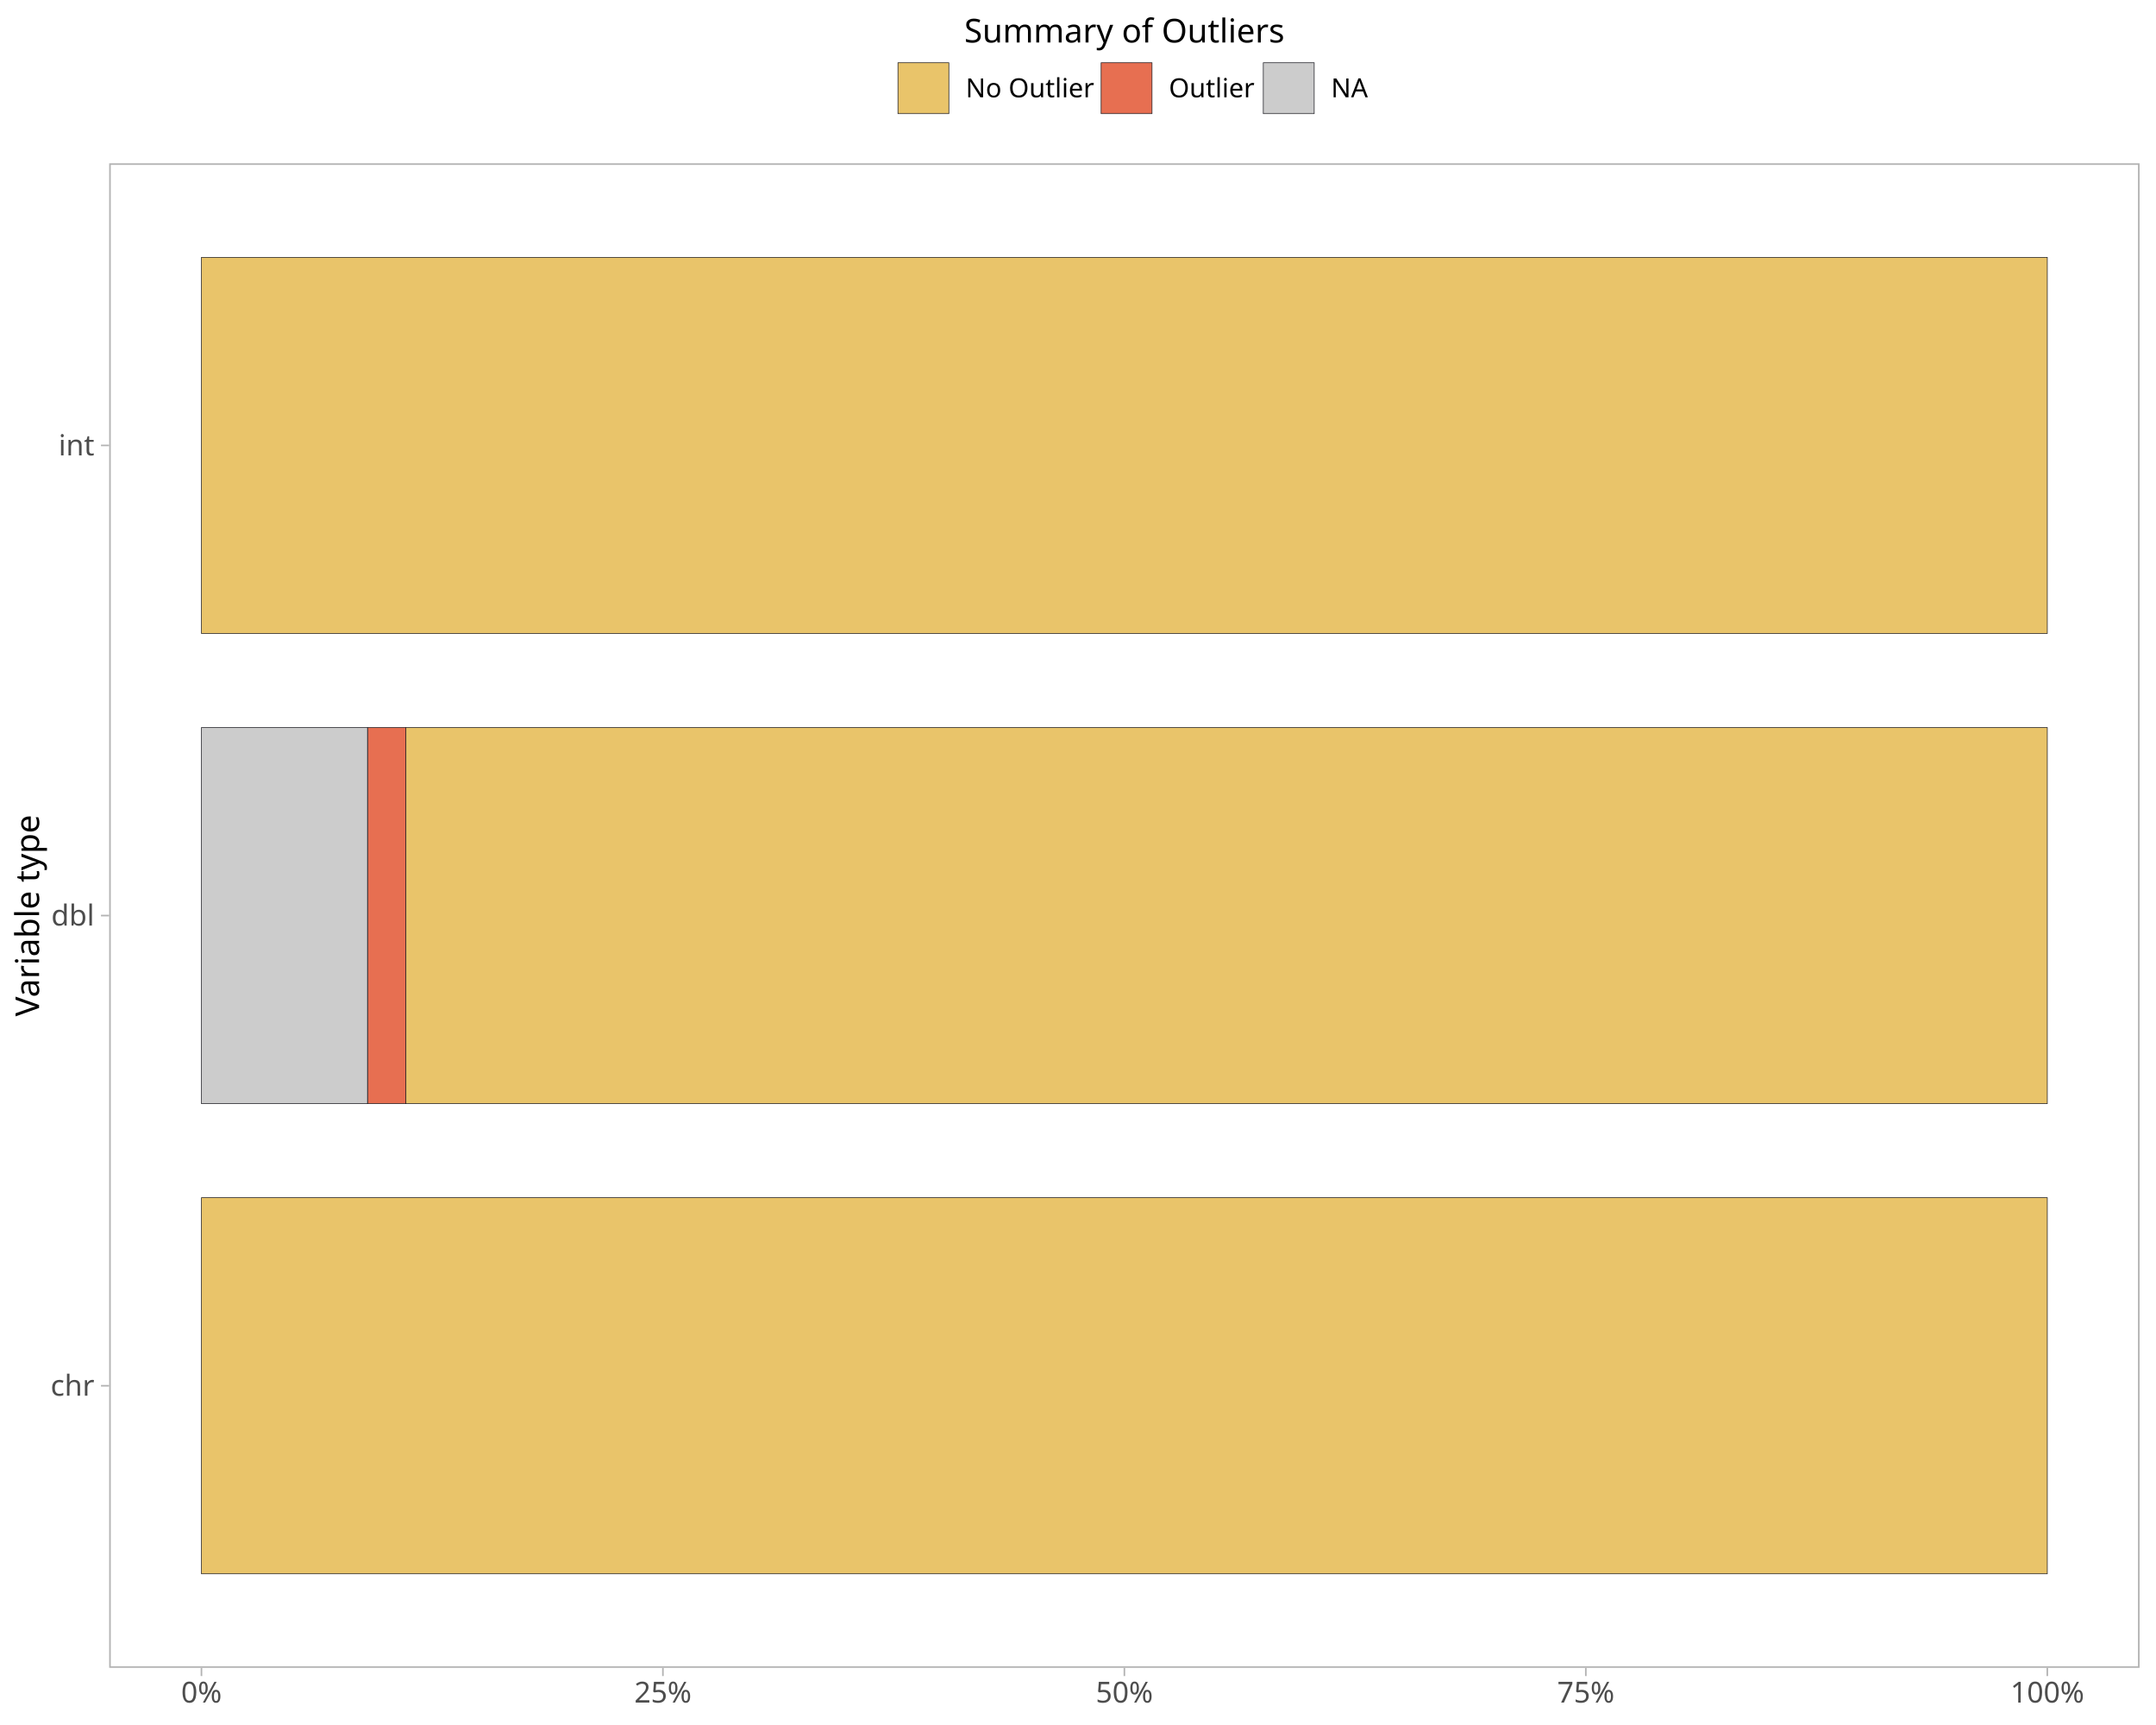
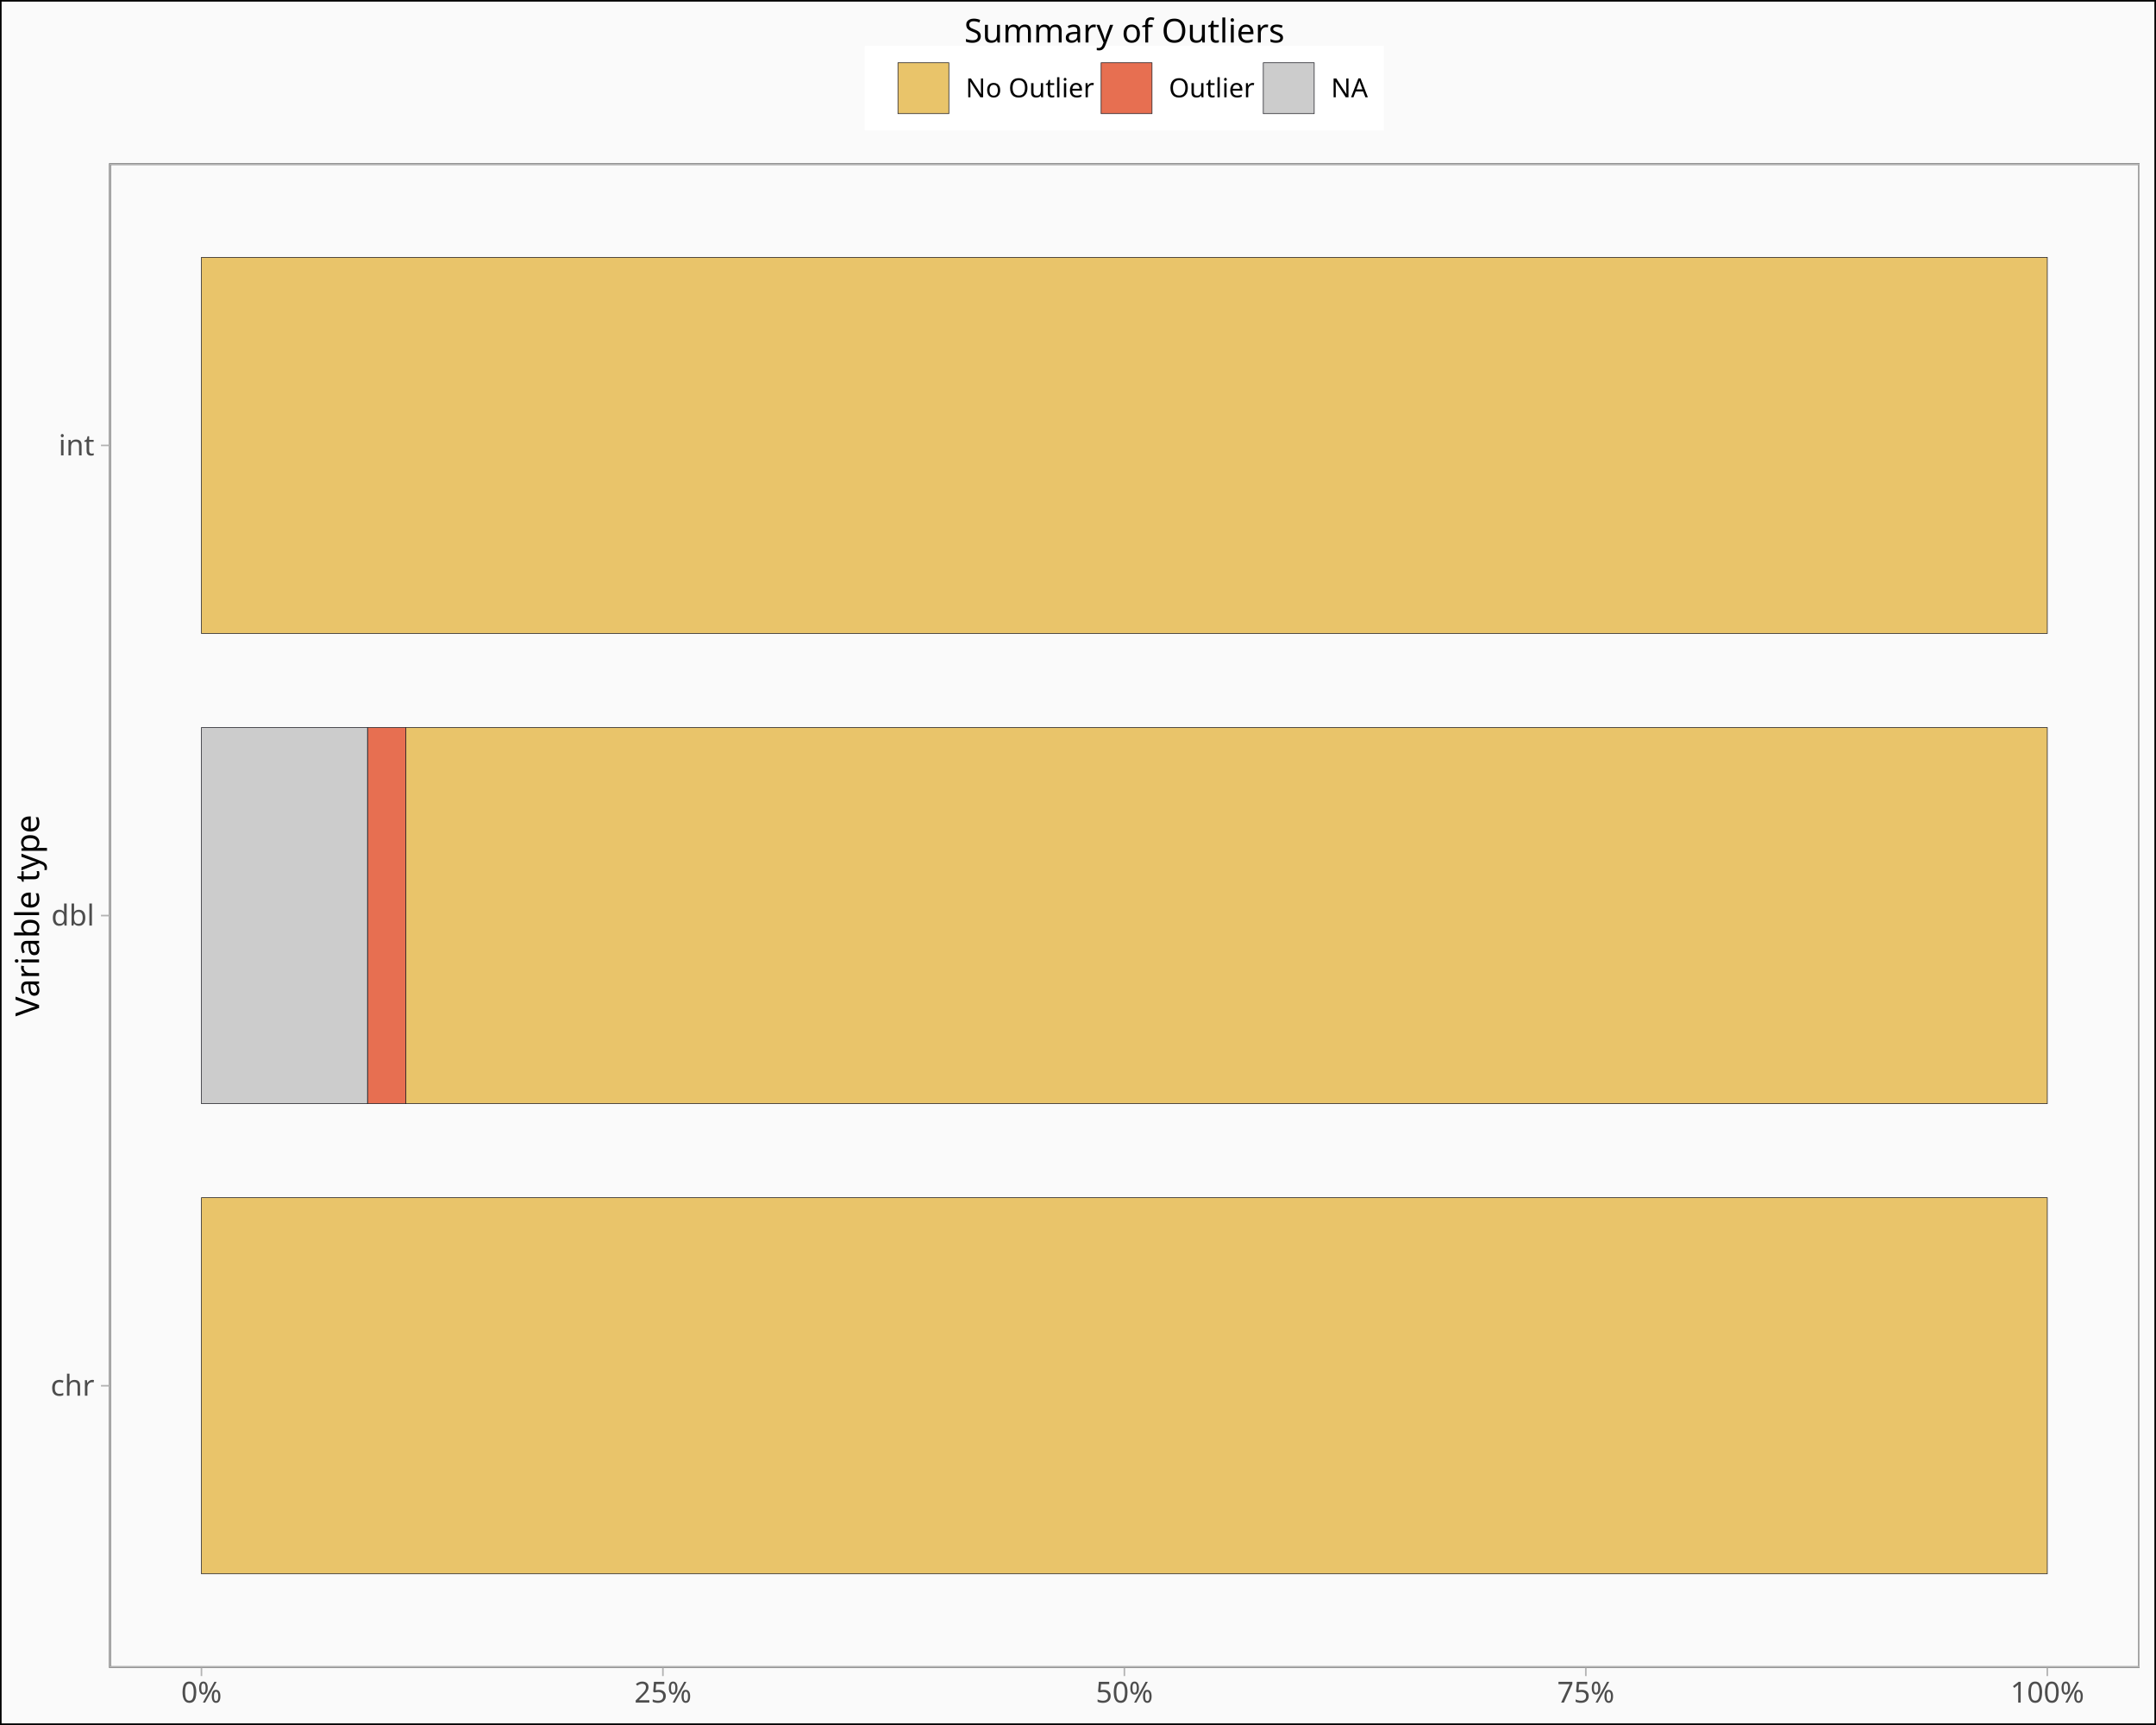
<svg xmlns="http://www.w3.org/2000/svg" class="svglite" data-engine-version="2.0" width="720.00pt" height="576.00pt" viewBox="0 0 720.00 576.00">
  <defs>
    <style type="text/css">
    .svglite line, .svglite polyline, .svglite polygon, .svglite path, .svglite rect, .svglite circle {
      fill: none;
      stroke: #000000;
      stroke-linecap: round;
      stroke-linejoin: round;
      stroke-miterlimit: 10.00;
    }
  </style>
  </defs>
  <rect width="100%" height="100%" style="stroke: none; fill: #FFFFFF;" />
  <defs>
    <clipPath id="cpMC4wMHw3MjAuMDB8MC4wMHw1NzYuMDA=">
      <rect x="0.00" y="0.00" width="720.00" height="576.00" />
    </clipPath>
  </defs>
  <g clip-path="url(#cpMC4wMHw3MjAuMDB8MC4wMHw1NzYuMDA=)">
-     <rect x="0.00" y="0.00" width="720.00" height="576.00" style="stroke-width: 1.07; stroke: #FFFFFF; fill: #FFFFFF;" />
+     <rect x="0.00" y="0.00" width="720.00" height="576.00" style="stroke-width: 1.07; fill: #FAFAFA;" />
  </g>
  <defs>
    <clipPath id="cpMzYuNDZ8NzE0LjUyfDU0LjUzfDU1Ni45Mg==">
      <rect x="36.46" y="54.53" width="678.06" height="502.39" />
    </clipPath>
  </defs>
  <g clip-path="url(#cpMzYuNDZ8NzE0LjUyfDU0LjUzfDU1Ni45Mg==)">
-     <rect x="36.46" y="54.53" width="678.06" height="502.39" style="stroke-width: 1.07; stroke: none; fill: #FFFFFF;" />
+     <rect x="36.46" y="54.53" width="678.06" height="502.39" style="stroke-width: 1.07; fill: #FAFAFA;" />
    <rect x="67.28" y="399.92" width="616.42" height="125.60" style="stroke-width: 0.21; stroke: #16161D; stroke-linecap: butt; stroke-linejoin: miter; fill: #E9C46A;" />
    <rect x="135.55" y="242.93" width="548.15" height="125.60" style="stroke-width: 0.21; stroke: #16161D; stroke-linecap: butt; stroke-linejoin: miter; fill: #E9C46A;" />
    <rect x="122.73" y="242.93" width="12.82" height="125.60" style="stroke-width: 0.21; stroke: #16161D; stroke-linecap: butt; stroke-linejoin: miter; fill: #E76F51;" />
    <rect x="67.28" y="242.93" width="55.45" height="125.60" style="stroke-width: 0.21; stroke: #16161D; stroke-linecap: butt; stroke-linejoin: miter; fill: #CCCCCC;" />
    <rect x="67.28" y="85.93" width="616.42" height="125.60" style="stroke-width: 0.21; stroke: #16161D; stroke-linecap: butt; stroke-linejoin: miter; fill: #E9C46A;" />
    <rect x="36.46" y="54.53" width="678.06" height="502.39" style="stroke-width: 1.07; stroke: #B3B3B3;" />
  </g>
  <g clip-path="url(#cpMC4wMHw3MjAuMDB8MC4wMHw1NzYuMDA=)">
    <text x="31.52" y="466.05" text-anchor="end" style="font-size: 9.68px; fill: #4D4D4D; font-family: sans;" textLength="13.45px" lengthAdjust="spacingAndGlyphs">chr</text>
    <text x="31.52" y="309.06" text-anchor="end" style="font-size: 9.68px; fill: #4D4D4D; font-family: sans;" textLength="12.92px" lengthAdjust="spacingAndGlyphs">dbl</text>
    <text x="31.52" y="152.06" text-anchor="end" style="font-size: 9.68px; fill: #4D4D4D; font-family: sans;" textLength="10.22px" lengthAdjust="spacingAndGlyphs">int</text>
    <polyline points="33.72,462.72 36.46,462.72 " style="stroke-width: 0.53; stroke: #B3B3B3; stroke-linecap: butt;" />
    <polyline points="33.72,305.72 36.46,305.72 " style="stroke-width: 0.53; stroke: #B3B3B3; stroke-linecap: butt;" />
    <polyline points="33.72,148.73 36.46,148.73 " style="stroke-width: 0.53; stroke: #B3B3B3; stroke-linecap: butt;" />
    <polyline points="67.28,559.66 67.28,556.92 " style="stroke-width: 0.53; stroke: #B3B3B3; stroke-linecap: butt;" />
    <polyline points="221.38,559.66 221.38,556.92 " style="stroke-width: 0.53; stroke: #B3B3B3; stroke-linecap: butt;" />
    <polyline points="375.49,559.66 375.49,556.92 " style="stroke-width: 0.53; stroke: #B3B3B3; stroke-linecap: butt;" />
    <polyline points="529.59,559.66 529.59,556.92 " style="stroke-width: 0.53; stroke: #B3B3B3; stroke-linecap: butt;" />
    <polyline points="683.70,559.66 683.70,556.92 " style="stroke-width: 0.53; stroke: #B3B3B3; stroke-linecap: butt;" />
    <text x="67.28" y="568.51" text-anchor="middle" style="font-size: 9.68px; fill: #4D4D4D; font-family: sans;" textLength="13.99px" lengthAdjust="spacingAndGlyphs">0%</text>
    <text x="221.38" y="568.51" text-anchor="middle" style="font-size: 9.68px; fill: #4D4D4D; font-family: sans;" textLength="19.38px" lengthAdjust="spacingAndGlyphs">25%</text>
    <text x="375.49" y="568.51" text-anchor="middle" style="font-size: 9.68px; fill: #4D4D4D; font-family: sans;" textLength="19.38px" lengthAdjust="spacingAndGlyphs">50%</text>
    <text x="529.59" y="568.51" text-anchor="middle" style="font-size: 9.68px; fill: #4D4D4D; font-family: sans;" textLength="19.38px" lengthAdjust="spacingAndGlyphs">75%</text>
    <text x="683.70" y="568.51" text-anchor="middle" style="font-size: 9.68px; fill: #4D4D4D; font-family: sans;" textLength="24.76px" lengthAdjust="spacingAndGlyphs">100%</text>
    <text transform="translate(13.05,305.72) rotate(-90)" text-anchor="middle" style="font-size: 11.00px; font-family: sans;" textLength="64.21px" lengthAdjust="spacingAndGlyphs">Variable type</text>
    <rect x="288.77" y="15.33" width="173.44" height="28.24" style="stroke-width: 1.07; stroke: none; fill: #FFFFFF;" />
    <rect x="299.73" y="20.81" width="17.28" height="17.28" style="stroke-width: 1.07; stroke: none; fill: #FFFFFF;" />
    <rect x="299.87" y="20.95" width="17.00" height="17.00" style="stroke-width: 0.21; stroke: #16161D; stroke-linecap: butt; stroke-linejoin: miter; fill: #E9C46A;" />
    <rect x="367.58" y="20.81" width="17.28" height="17.28" style="stroke-width: 1.07; stroke: none; fill: #FFFFFF;" />
    <rect x="367.72" y="20.95" width="17.00" height="17.00" style="stroke-width: 0.21; stroke: #16161D; stroke-linecap: butt; stroke-linejoin: miter; fill: #E76F51;" />
    <rect x="421.74" y="20.81" width="17.28" height="17.28" style="stroke-width: 1.07; stroke: none; fill: #FFFFFF;" />
    <rect x="421.88" y="20.95" width="17.00" height="17.00" style="stroke-width: 0.21; stroke: #16161D; stroke-linecap: butt; stroke-linejoin: miter; fill: #CCCCCC;" />
    <text x="322.49" y="32.48" style="font-size: 8.80px; font-family: sans;" textLength="39.62px" lengthAdjust="spacingAndGlyphs">No Outlier</text>
    <text x="390.34" y="32.48" style="font-size: 8.80px; font-family: sans;" textLength="25.92px" lengthAdjust="spacingAndGlyphs">Outlier</text>
    <text x="444.50" y="32.48" style="font-size: 8.80px; font-family: sans;" textLength="12.23px" lengthAdjust="spacingAndGlyphs">NA</text>
    <text x="375.49" y="14.19" text-anchor="middle" style="font-size: 11.00px; font-family: sans;" textLength="100.27px" lengthAdjust="spacingAndGlyphs">Summary of Outliers</text>
  </g>
</svg>
